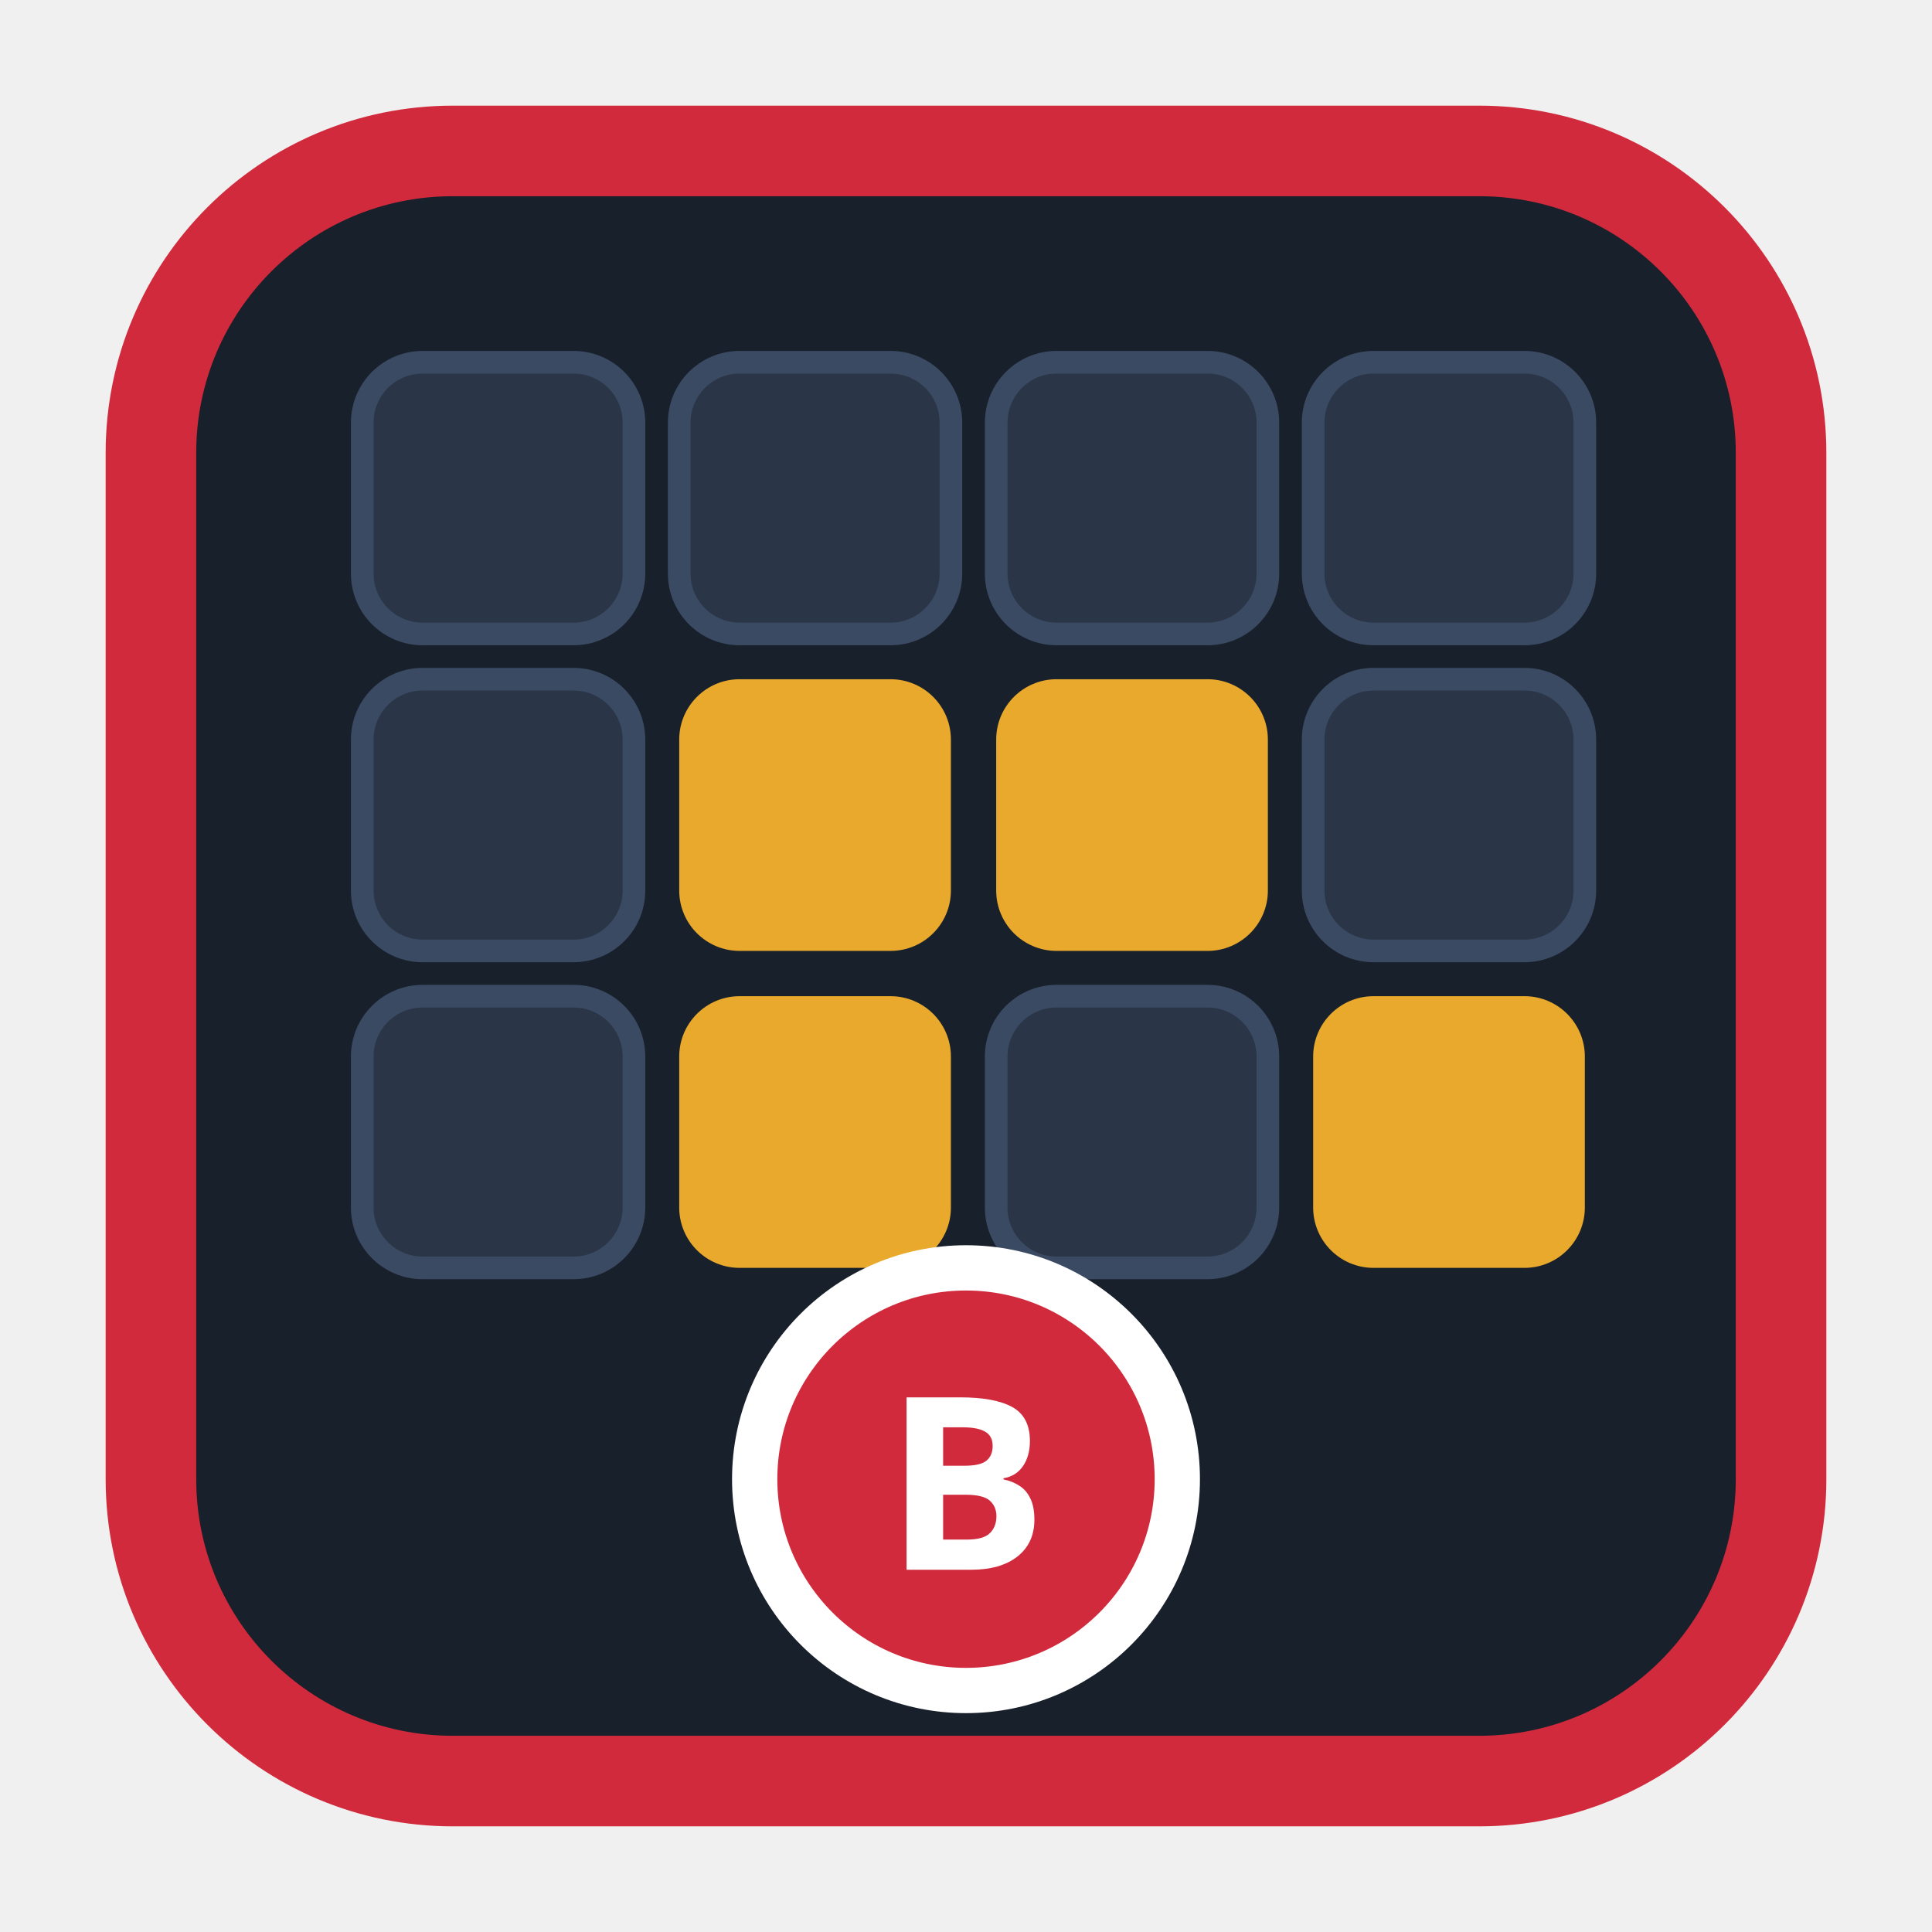
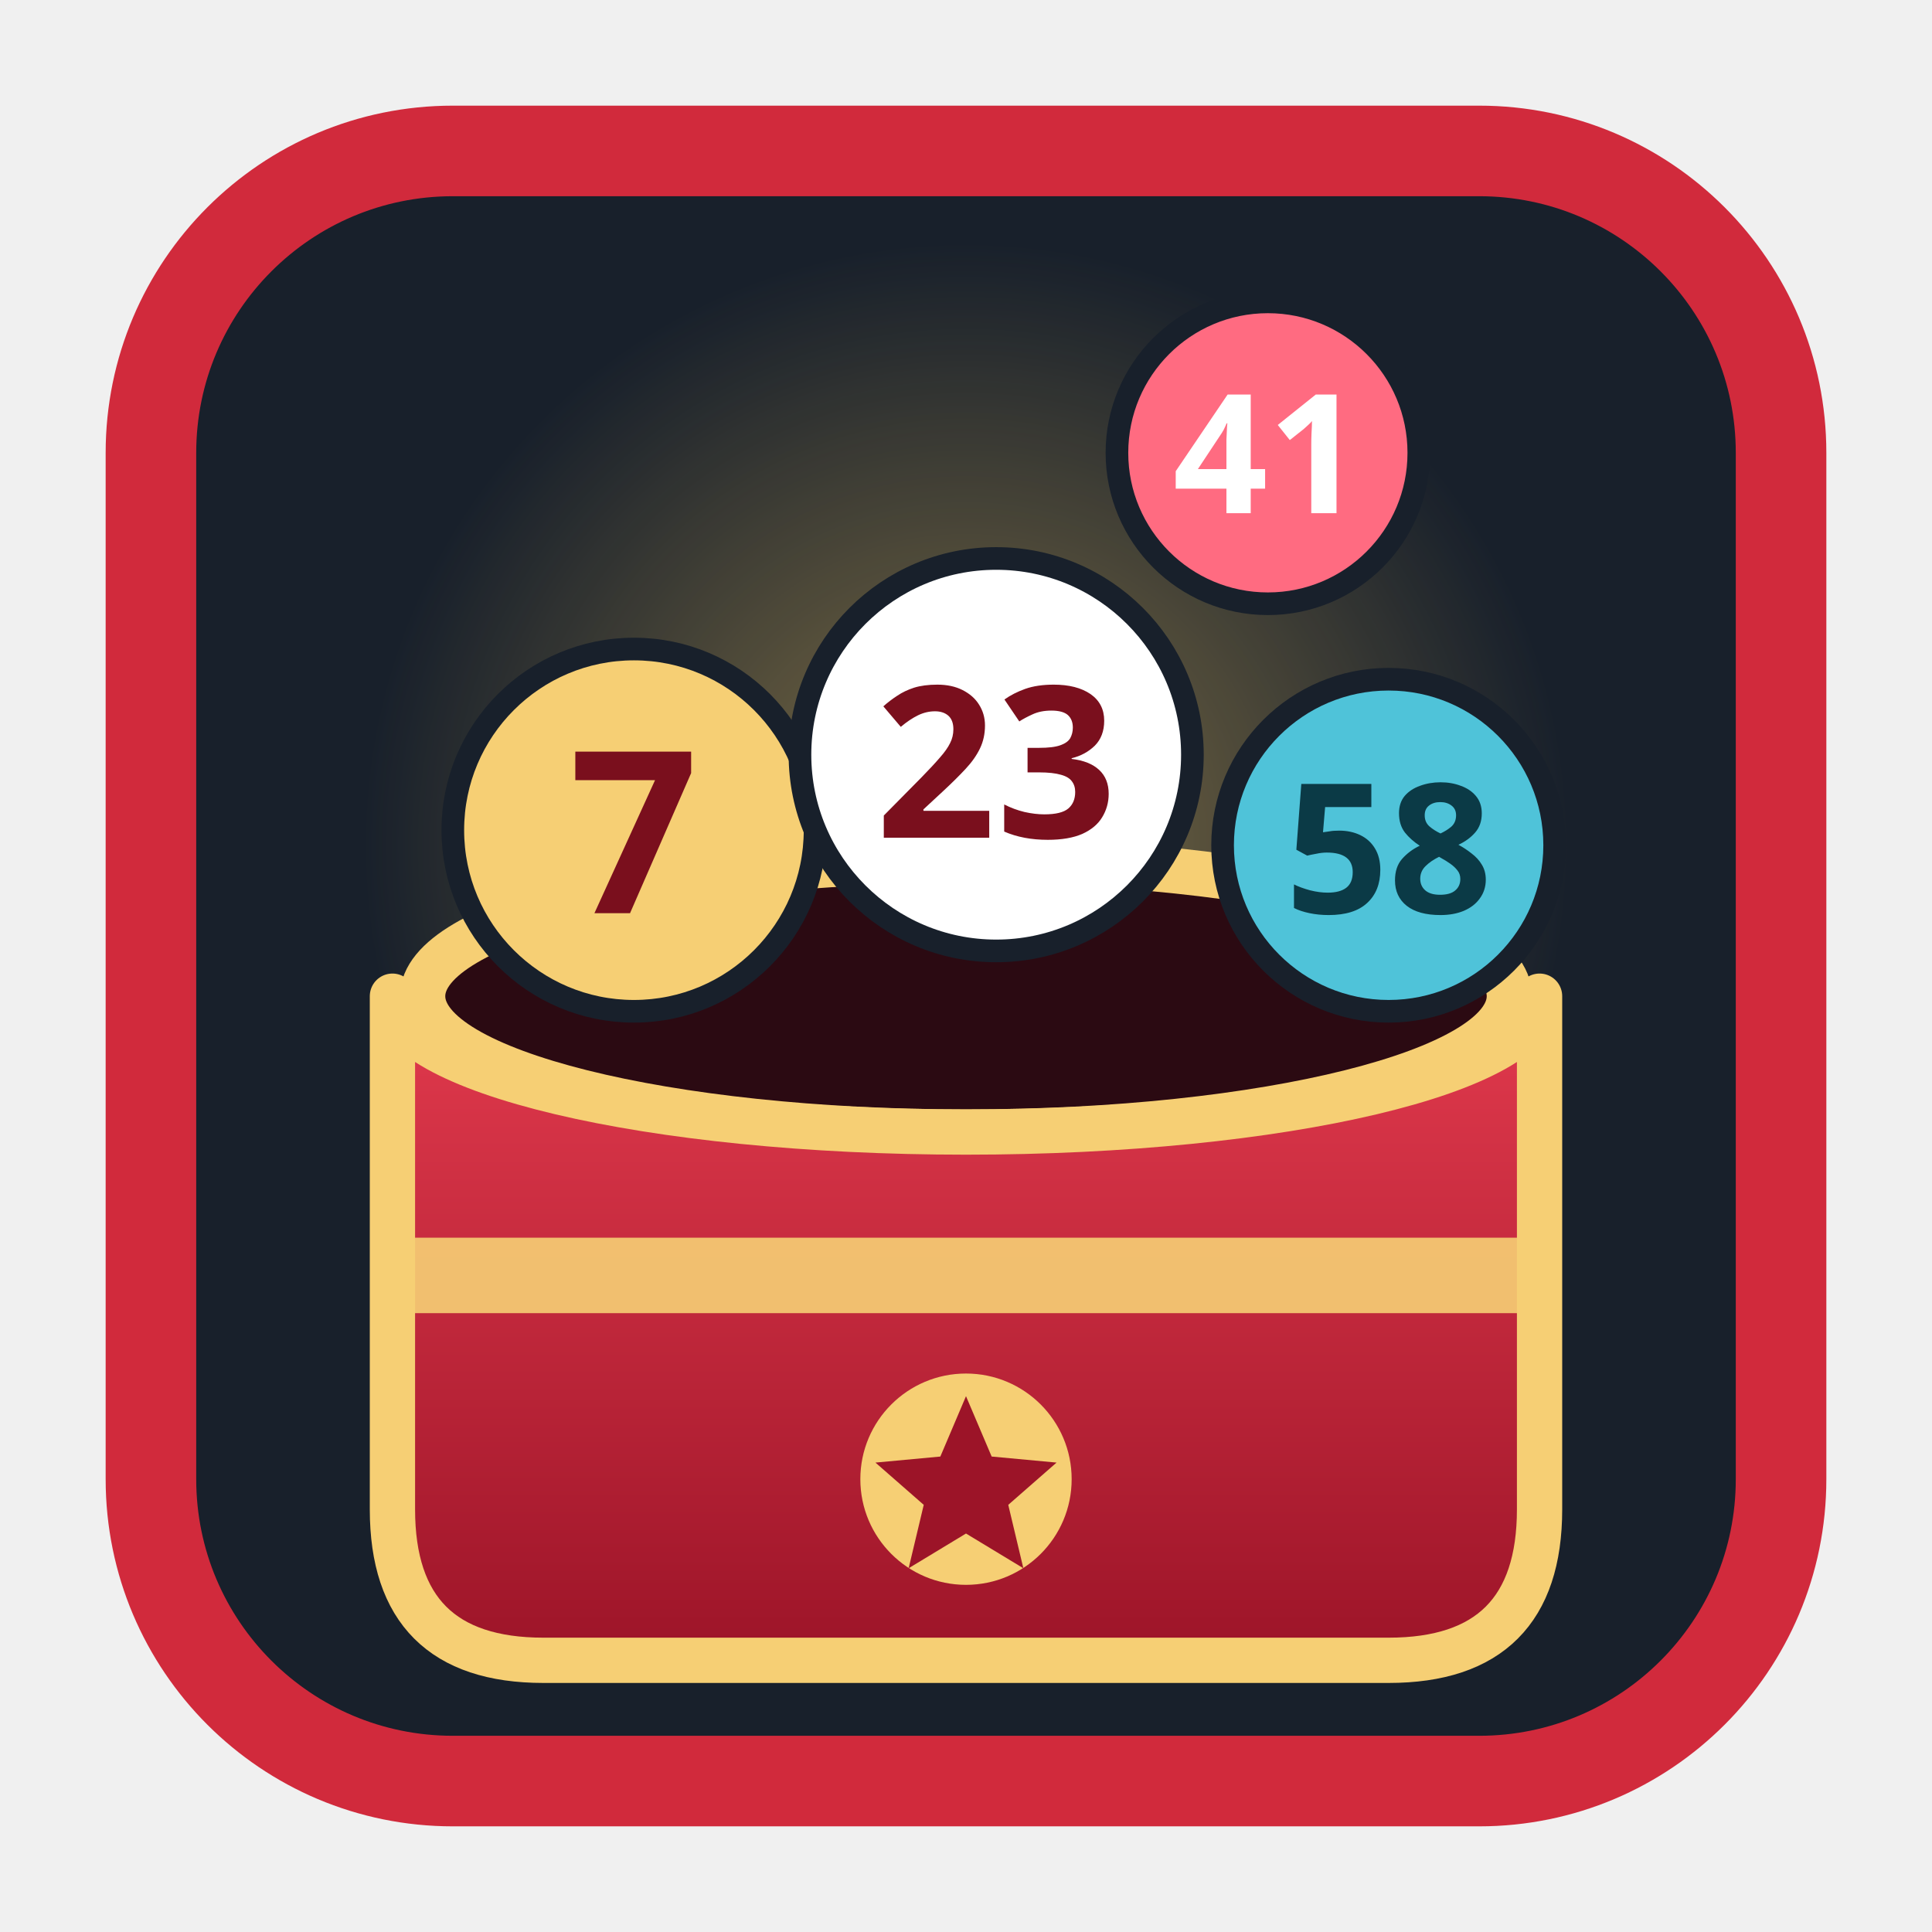
<svg xmlns="http://www.w3.org/2000/svg" viewBox="0 0 128 128">
+   <defs>
+     <radialGradient id="glow">
+       <stop offset="0" stop-color="#ffd166" stop-opacity=".45" />
+       <stop offset="1" stop-color="#ffd166" stop-opacity="0" />
+     </radialGradient>
+     <linearGradient id="box" x1="0" y1="0" x2="0" y2="1">
+       <stop offset="0" stop-color="#e23a4d" />
+       <stop offset="1" stop-color="#9c1428" />
+     </linearGradient>
+   </defs>
  <rect x="10" y="10" width="108" height="108" rx="20" fill="#18202b" stroke="#d12a3c" stroke-width="6" />
-   <g fill="#2a3547" stroke="#3b4a63" stroke-width="1.5">
-     <rect x="24" y="24" width="18" height="18" rx="4" />
-     <rect x="45" y="24" width="18" height="18" rx="4" />
-     <rect x="66" y="24" width="18" height="18" rx="4" />
-     <rect x="87" y="24" width="18" height="18" rx="4" />
-     <rect x="24" y="45" width="18" height="18" rx="4" />
-     <rect x="87" y="45" width="18" height="18" rx="4" />
-     <rect x="24" y="66" width="18" height="18" rx="4" />
-     <rect x="66" y="66" width="18" height="18" rx="4" />
+   <circle cx="64" cy="56" r="40" fill="url(#glow)" />
+   <ellipse cx="64" cy="66" rx="36" ry="9" fill="#2b0a12" stroke="#f6cf74" stroke-width="3" />
+   <g stroke="#18202b" stroke-width="1.5">
+     <circle cx="42" cy="55" r="12" fill="#f6cf74" />
+     <circle cx="66" cy="50" r="13" fill="#ffffff" />
+     <circle cx="92" cy="56" r="11" fill="#4fc3d9" />
+     <circle cx="84" cy="30" r="10" fill="#ff6b81" />
  </g>
-   <g fill="#e8a92c">
-     <rect x="45" y="45" width="18" height="18" rx="4" />
-     <rect x="66" y="45" width="18" height="18" rx="4" />
-     <rect x="45" y="66" width="18" height="18" rx="4" />
-     <rect x="87" y="66" width="18" height="18" rx="4" />
+   <g font-family="system-ui,'Microsoft JhengHei',sans-serif" font-weight="800" text-anchor="middle" fill="#7a0f1d">
+     <text x="42" y="60.5" font-size="15">7</text>
+     <text x="66" y="55.5" font-size="14">23</text>
+     <text x="92" y="60.5" font-size="12" fill="#0b3a46">58</text>
+     <text x="84" y="34" font-size="11" fill="#fff">41</text>
  </g>
-   <circle cx="64" cy="98" r="14" fill="#d12a3c" stroke="#fff" stroke-width="3" />
-   <text x="64" y="104" text-anchor="middle" font-family="system-ui,sans-serif" font-size="16" font-weight="700" fill="#fff">B</text>
+   <path d="M26 66V100Q26 110 36 110H92Q102 110 102 100V66A38 9 0 0 1 26 66Z" fill="url(#box)" stroke="#f6cf74" stroke-width="3" stroke-linejoin="round" />
+   <rect x="26" y="82" width="76" height="5" fill="#f6cf74" opacity=".9" />
+   <circle cx="64" cy="98" r="7" fill="#f6cf74" />
+   <polygon points="64,92.5 65.7,96.5 70,96.9 66.8,99.7 67.8,103.9 64,101.6 60.2,103.9 61.2,99.7 58,96.9 62.3,96.5" fill="#9c1428" />
</svg>
